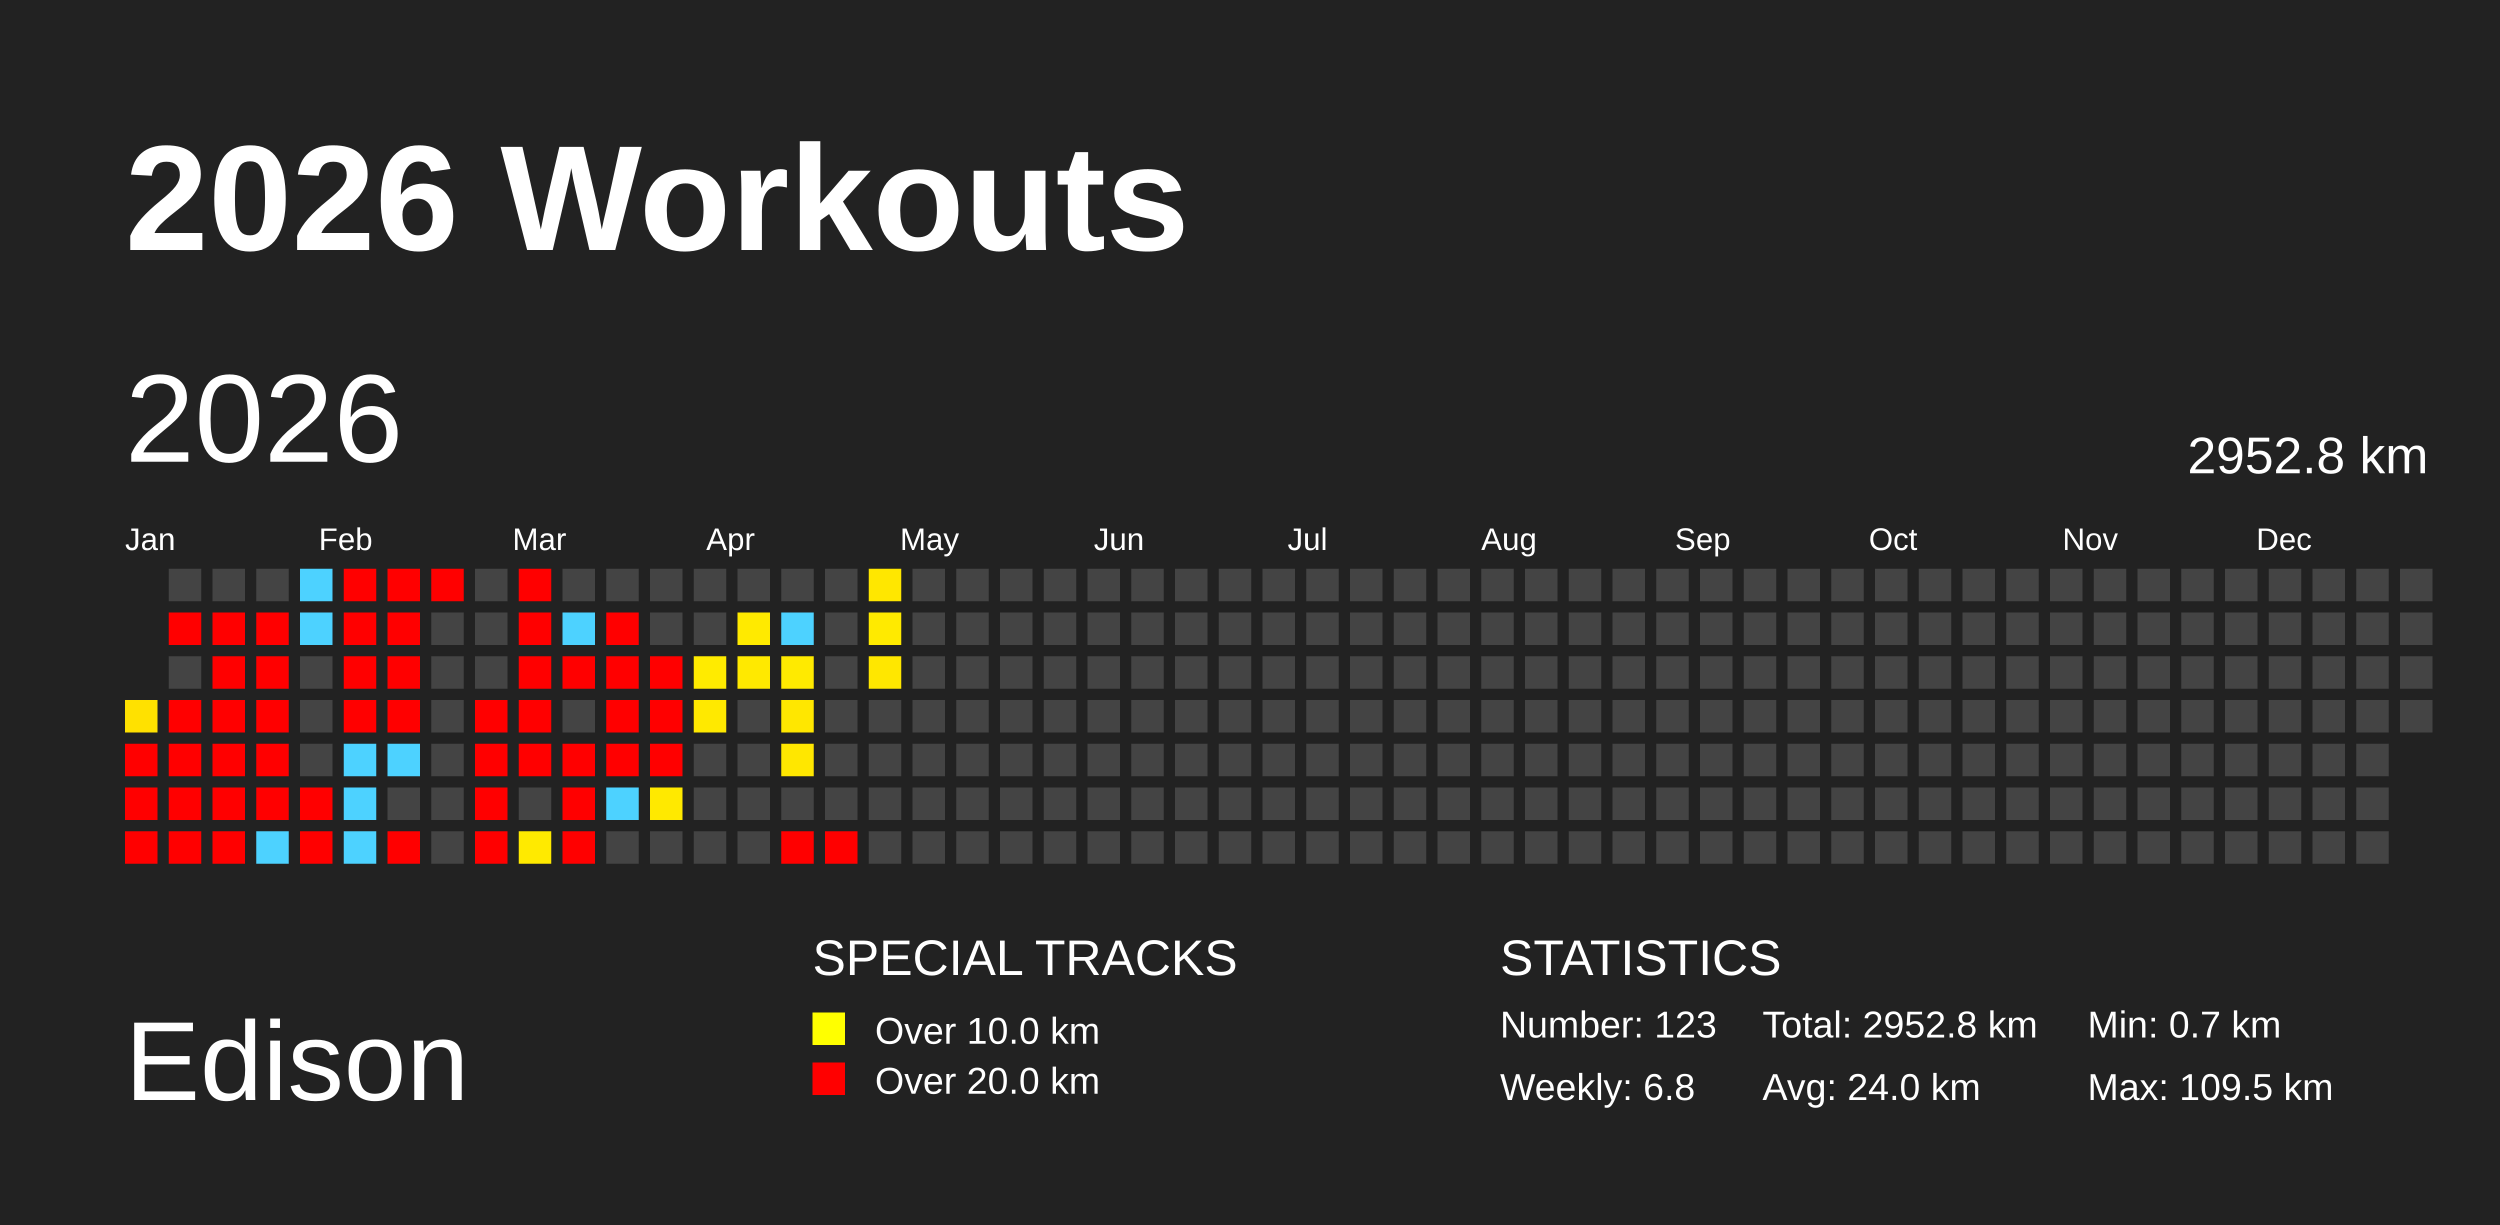
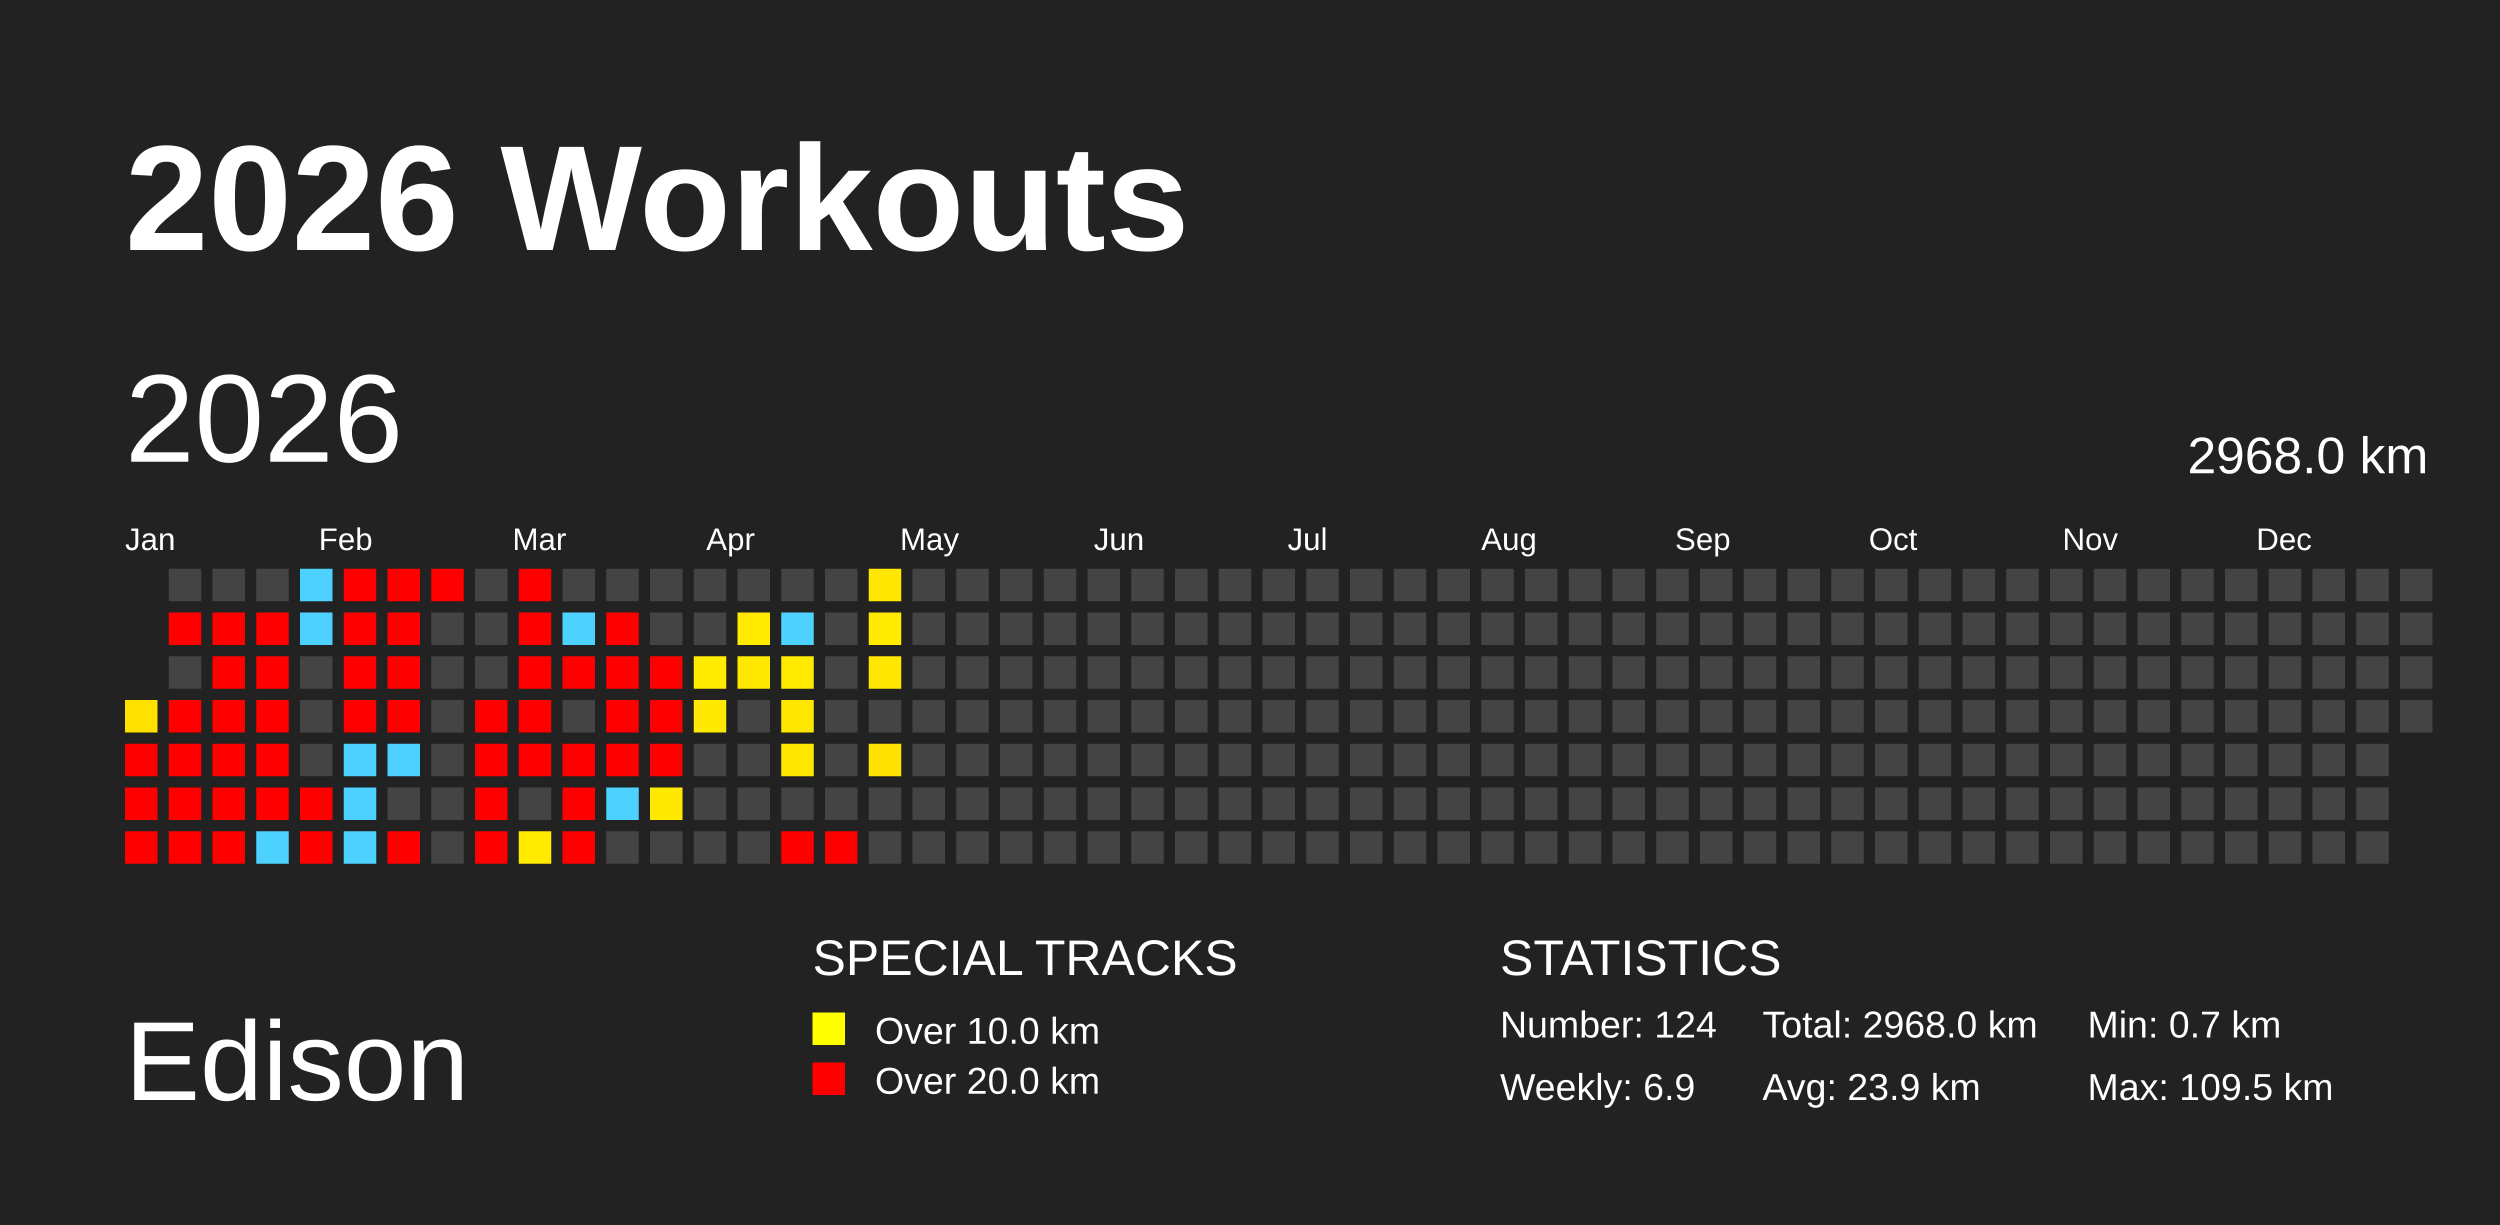
<svg xmlns="http://www.w3.org/2000/svg" baseProfile="full" height="98mm" version="1.1" viewBox="0,0,200,98" width="200mm">
  <defs />
  <rect fill="#222222" height="98" width="200" x="0" y="0" />
  <text fill="#FFFFFF" style="font-size:12px; font-family:Arial; font-weight:bold;" x="10" y="20">2026 Workouts</text>
  <text fill="#FFFFFF" style="font-size:9px; font-family:Arial" x="10" y="88">Edison</text>
  <text fill="#FFFFFF" style="font-size:4px; font-family:Arial" x="65" y="78">SPECIAL TRACKS</text>
  <rect fill="yellow" height="2.6" width="2.6" x="65" y="81" />
  <text fill="#FFFFFF" style="font-size:3px; font-family:Arial" x="70" y="83.5">Over 10.0 km</text>
  <rect fill="red" height="2.6" width="2.6" x="65" y="85" />
  <text fill="#FFFFFF" style="font-size:3px; font-family:Arial" x="70" y="87.5">Over 20.0 km</text>
  <text fill="#FFFFFF" style="font-size:4px; font-family:Arial" x="120" y="78">STATISTICS</text>
-   <text fill="#FFFFFF" style="font-size:3px; font-family:Arial" x="120" y="83">Number: 123</text>
-   <text fill="#FFFFFF" style="font-size:3px; font-family:Arial" x="120" y="88">Weekly: 6.8</text>
-   <text fill="#FFFFFF" style="font-size:3px; font-family:Arial" x="141" y="83">Total: 2952.8 km</text>
-   <text fill="#FFFFFF" style="font-size:3px; font-family:Arial" x="141" y="88">Avg: 24.0 km</text>
+   <text fill="#FFFFFF" style="font-size:3px; font-family:Arial" x="120" y="83">Number: 124</text>
+   <text fill="#FFFFFF" style="font-size:3px; font-family:Arial" x="120" y="88">Weekly: 6.9</text>
+   <text fill="#FFFFFF" style="font-size:3px; font-family:Arial" x="141" y="83">Total: 2968.0 km</text>
+   <text fill="#FFFFFF" style="font-size:3px; font-family:Arial" x="141" y="88">Avg: 23.9 km</text>
  <text fill="#FFFFFF" style="font-size:3px; font-family:Arial" x="167" y="83">Min: 0.7 km</text>
  <text fill="#FFFFFF" style="font-size:3px; font-family:Arial" x="167" y="88">Max: 109.5 km</text>
  <text dominant-baseline="hanging" fill="#FFFFFF" style="font-size:10.0px; font-family:Arial;" x="10" y="30">2026</text>
-   <text dominant-baseline="hanging" fill="#FFFFFF" style="font-size:4.125px; font-family:Arial;" x="175" y="35">2952.8 km</text>
+   <text dominant-baseline="hanging" fill="#FFFFFF" style="font-size:4.125px; font-family:Arial;" x="175" y="35">2968.0 km</text>
  <text fill="#FFFFFF" style="font-size:2.5px; font-family:Arial" x="10.0" y="44">Jan</text>
  <text fill="#FFFFFF" style="font-size:2.5px; font-family:Arial" x="25.5" y="44">Feb</text>
  <text fill="#FFFFFF" style="font-size:2.5px; font-family:Arial" x="41.0" y="44">Mar</text>
  <text fill="#FFFFFF" style="font-size:2.5px; font-family:Arial" x="56.5" y="44">Apr</text>
  <text fill="#FFFFFF" style="font-size:2.5px; font-family:Arial" x="72.0" y="44">May</text>
  <text fill="#FFFFFF" style="font-size:2.5px; font-family:Arial" x="87.5" y="44">Jun</text>
  <text fill="#FFFFFF" style="font-size:2.5px; font-family:Arial" x="103.0" y="44">Jul</text>
  <text fill="#FFFFFF" style="font-size:2.5px; font-family:Arial" x="118.5" y="44">Aug</text>
  <text fill="#FFFFFF" style="font-size:2.5px; font-family:Arial" x="134.0" y="44">Sep</text>
  <text fill="#FFFFFF" style="font-size:2.5px; font-family:Arial" x="149.5" y="44">Oct</text>
  <text fill="#FFFFFF" style="font-size:2.5px; font-family:Arial" x="165.0" y="44">Nov</text>
  <text fill="#FFFFFF" style="font-size:2.5px; font-family:Arial" x="180.5" y="44">Dec</text>
  <rect fill="#ffe100" height="2.6" width="2.6" x="10.0" y="56.0" />
  <rect fill="red" height="2.6" width="2.6" x="10.0" y="59.5" />
  <rect fill="red" height="2.6" width="2.6" x="10.0" y="63.0" />
  <rect fill="red" height="2.6" width="2.6" x="10.0" y="66.5" />
  <rect fill="#444444" height="2.6" width="2.6" x="13.5" y="45.5" />
  <rect fill="red" height="2.6" width="2.6" x="13.5" y="49.0" />
  <rect fill="#444444" height="2.6" width="2.6" x="13.5" y="52.5" />
  <rect fill="red" height="2.6" width="2.6" x="13.5" y="56.0" />
  <rect fill="red" height="2.6" width="2.6" x="13.5" y="59.5" />
  <rect fill="red" height="2.6" width="2.6" x="13.5" y="63.0" />
  <rect fill="red" height="2.6" width="2.6" x="13.5" y="66.5" />
  <rect fill="#444444" height="2.6" width="2.6" x="17.0" y="45.5" />
  <rect fill="red" height="2.6" width="2.6" x="17.0" y="49.0" />
  <rect fill="red" height="2.6" width="2.6" x="17.0" y="52.5" />
  <rect fill="red" height="2.6" width="2.6" x="17.0" y="56.0" />
  <rect fill="red" height="2.6" width="2.6" x="17.0" y="59.5" />
  <rect fill="red" height="2.6" width="2.6" x="17.0" y="63.0" />
  <rect fill="red" height="2.6" width="2.6" x="17.0" y="66.5" />
  <rect fill="#444444" height="2.6" width="2.6" x="20.5" y="45.5" />
  <rect fill="red" height="2.6" width="2.6" x="20.5" y="49.0" />
  <rect fill="red" height="2.6" width="2.6" x="20.5" y="52.5" />
  <rect fill="red" height="2.6" width="2.6" x="20.5" y="56.0" />
  <rect fill="red" height="2.6" width="2.6" x="20.5" y="59.5" />
  <rect fill="red" height="2.6" width="2.6" x="20.5" y="63.0" />
  <rect fill="#4dd2ff" height="2.6" width="2.6" x="20.5" y="66.5" />
  <rect fill="#4dd2ff" height="2.6" width="2.6" x="24.0" y="45.5" />
  <rect fill="#4dd2ff" height="2.6" width="2.6" x="24.0" y="49.0" />
  <rect fill="#444444" height="2.6" width="2.6" x="24.0" y="52.5" />
  <rect fill="#444444" height="2.6" width="2.6" x="24.0" y="56.0" />
  <rect fill="#444444" height="2.6" width="2.6" x="24.0" y="59.5" />
  <rect fill="red" height="2.6" width="2.6" x="24.0" y="63.0" />
  <rect fill="red" height="2.6" width="2.6" x="24.0" y="66.5" />
  <rect fill="red" height="2.6" width="2.6" x="27.5" y="45.5" />
  <rect fill="red" height="2.6" width="2.6" x="27.5" y="49.0" />
  <rect fill="red" height="2.6" width="2.6" x="27.5" y="52.5" />
  <rect fill="red" height="2.6" width="2.6" x="27.5" y="56.0" />
  <rect fill="#4dd2ff" height="2.6" width="2.6" x="27.5" y="59.5" />
  <rect fill="#4dd2ff" height="2.6" width="2.6" x="27.5" y="63.0" />
  <rect fill="#4dd2ff" height="2.6" width="2.6" x="27.5" y="66.5" />
  <rect fill="red" height="2.6" width="2.6" x="31.0" y="45.5" />
  <rect fill="red" height="2.6" width="2.6" x="31.0" y="49.0" />
  <rect fill="red" height="2.6" width="2.6" x="31.0" y="52.5" />
  <rect fill="red" height="2.6" width="2.6" x="31.0" y="56.0" />
  <rect fill="#4dd2ff" height="2.6" width="2.6" x="31.0" y="59.5" />
  <rect fill="#444444" height="2.6" width="2.6" x="31.0" y="63.0" />
  <rect fill="red" height="2.6" width="2.6" x="31.0" y="66.5" />
  <rect fill="red" height="2.6" width="2.6" x="34.5" y="45.5" />
  <rect fill="#444444" height="2.6" width="2.6" x="34.5" y="49.0" />
  <rect fill="#444444" height="2.6" width="2.6" x="34.5" y="52.5" />
  <rect fill="#444444" height="2.6" width="2.6" x="34.5" y="56.0" />
  <rect fill="#444444" height="2.6" width="2.6" x="34.5" y="59.5" />
  <rect fill="#444444" height="2.6" width="2.6" x="34.5" y="63.0" />
  <rect fill="#444444" height="2.6" width="2.6" x="34.5" y="66.5" />
  <rect fill="#444444" height="2.6" width="2.6" x="38.0" y="45.5" />
  <rect fill="#444444" height="2.6" width="2.6" x="38.0" y="49.0" />
  <rect fill="#444444" height="2.6" width="2.6" x="38.0" y="52.5" />
  <rect fill="red" height="2.6" width="2.6" x="38.0" y="56.0" />
  <rect fill="red" height="2.6" width="2.6" x="38.0" y="59.5" />
  <rect fill="red" height="2.6" width="2.6" x="38.0" y="63.0" />
  <rect fill="red" height="2.6" width="2.6" x="38.0" y="66.5" />
  <rect fill="red" height="2.6" width="2.6" x="41.5" y="45.5" />
  <rect fill="red" height="2.6" width="2.6" x="41.5" y="49.0" />
  <rect fill="red" height="2.6" width="2.6" x="41.5" y="52.5" />
  <rect fill="red" height="2.6" width="2.6" x="41.5" y="56.0" />
  <rect fill="red" height="2.6" width="2.6" x="41.5" y="59.5" />
  <rect fill="#444444" height="2.6" width="2.6" x="41.5" y="63.0" />
  <rect fill="#ffea00" height="2.6" width="2.6" x="41.5" y="66.5" />
  <rect fill="#444444" height="2.6" width="2.6" x="45.0" y="45.5" />
  <rect fill="#4dd2ff" height="2.6" width="2.6" x="45.0" y="49.0" />
  <rect fill="red" height="2.6" width="2.6" x="45.0" y="52.5" />
  <rect fill="#444444" height="2.6" width="2.6" x="45.0" y="56.0" />
  <rect fill="red" height="2.6" width="2.6" x="45.0" y="59.5" />
  <rect fill="red" height="2.6" width="2.6" x="45.0" y="63.0" />
  <rect fill="red" height="2.6" width="2.6" x="45.0" y="66.5" />
  <rect fill="#444444" height="2.6" width="2.6" x="48.5" y="45.5" />
  <rect fill="red" height="2.6" width="2.6" x="48.5" y="49.0" />
  <rect fill="red" height="2.6" width="2.6" x="48.5" y="52.5" />
  <rect fill="red" height="2.6" width="2.6" x="48.5" y="56.0" />
  <rect fill="red" height="2.6" width="2.6" x="48.5" y="59.5" />
  <rect fill="#4dd2ff" height="2.6" width="2.6" x="48.5" y="63.0" />
  <rect fill="#444444" height="2.6" width="2.6" x="48.5" y="66.5" />
  <rect fill="#444444" height="2.6" width="2.6" x="52.0" y="45.5" />
  <rect fill="#444444" height="2.6" width="2.6" x="52.0" y="49.0" />
  <rect fill="red" height="2.6" width="2.6" x="52.0" y="52.5" />
  <rect fill="red" height="2.6" width="2.6" x="52.0" y="56.0" />
  <rect fill="red" height="2.6" width="2.6" x="52.0" y="59.5" />
  <rect fill="#ffe900" height="2.6" width="2.6" x="52.0" y="63.0" />
  <rect fill="#444444" height="2.6" width="2.6" x="52.0" y="66.5" />
  <rect fill="#444444" height="2.6" width="2.6" x="55.5" y="45.5" />
  <rect fill="#444444" height="2.6" width="2.6" x="55.5" y="49.0" />
  <rect fill="#ffeb00" height="2.6" width="2.6" x="55.5" y="52.5" />
  <rect fill="#ffe900" height="2.6" width="2.6" x="55.5" y="56.0" />
  <rect fill="#444444" height="2.6" width="2.6" x="55.5" y="59.5" />
  <rect fill="#444444" height="2.6" width="2.6" x="55.5" y="63.0" />
  <rect fill="#444444" height="2.6" width="2.6" x="55.5" y="66.5" />
  <rect fill="#444444" height="2.6" width="2.6" x="59.0" y="45.5" />
  <rect fill="#ffea00" height="2.6" width="2.6" x="59.0" y="49.0" />
  <rect fill="#ffe900" height="2.6" width="2.6" x="59.0" y="52.5" />
  <rect fill="#444444" height="2.6" width="2.6" x="59.0" y="56.0" />
  <rect fill="#444444" height="2.6" width="2.6" x="59.0" y="59.5" />
  <rect fill="#444444" height="2.6" width="2.6" x="59.0" y="63.0" />
  <rect fill="#444444" height="2.6" width="2.6" x="59.0" y="66.5" />
  <rect fill="#444444" height="2.6" width="2.6" x="62.5" y="45.5" />
  <rect fill="#4dd2ff" height="2.6" width="2.6" x="62.5" y="49.0" />
  <rect fill="#ffea00" height="2.6" width="2.6" x="62.5" y="52.5" />
  <rect fill="#ffe700" height="2.6" width="2.6" x="62.5" y="56.0" />
  <rect fill="#ffe700" height="2.6" width="2.6" x="62.5" y="59.5" />
  <rect fill="#444444" height="2.6" width="2.6" x="62.5" y="63.0" />
  <rect fill="red" height="2.6" width="2.6" x="62.5" y="66.5" />
  <rect fill="#444444" height="2.6" width="2.6" x="66.0" y="45.5" />
  <rect fill="#444444" height="2.6" width="2.6" x="66.0" y="49.0" />
  <rect fill="#444444" height="2.6" width="2.6" x="66.0" y="52.5" />
  <rect fill="#444444" height="2.6" width="2.6" x="66.0" y="56.0" />
  <rect fill="#444444" height="2.6" width="2.6" x="66.0" y="59.5" />
  <rect fill="#444444" height="2.6" width="2.6" x="66.0" y="63.0" />
  <rect fill="red" height="2.6" width="2.6" x="66.0" y="66.5" />
  <rect fill="#ffe700" height="2.6" width="2.6" x="69.5" y="45.5" />
  <rect fill="#ffea00" height="2.6" width="2.6" x="69.5" y="49.0" />
  <rect fill="#ffe700" height="2.6" width="2.6" x="69.5" y="52.5" />
  <rect fill="#444444" height="2.6" width="2.6" x="69.5" y="56.0" />
-   <rect fill="#444444" height="2.6" width="2.6" x="69.5" y="59.5" />
+   <rect fill="#ffe100" height="2.6" width="2.6" x="69.5" y="59.5" />
  <rect fill="#444444" height="2.6" width="2.6" x="69.5" y="63.0" />
  <rect fill="#444444" height="2.6" width="2.6" x="69.5" y="66.5" />
  <rect fill="#444444" height="2.6" width="2.6" x="73.0" y="45.5" />
  <rect fill="#444444" height="2.6" width="2.6" x="73.0" y="49.0" />
  <rect fill="#444444" height="2.6" width="2.6" x="73.0" y="52.5" />
  <rect fill="#444444" height="2.6" width="2.6" x="73.0" y="56.0" />
  <rect fill="#444444" height="2.6" width="2.6" x="73.0" y="59.5" />
  <rect fill="#444444" height="2.6" width="2.6" x="73.0" y="63.0" />
  <rect fill="#444444" height="2.6" width="2.6" x="73.0" y="66.5" />
  <rect fill="#444444" height="2.6" width="2.6" x="76.5" y="45.5" />
  <rect fill="#444444" height="2.6" width="2.6" x="76.5" y="49.0" />
  <rect fill="#444444" height="2.6" width="2.6" x="76.5" y="52.5" />
  <rect fill="#444444" height="2.6" width="2.6" x="76.5" y="56.0" />
  <rect fill="#444444" height="2.6" width="2.6" x="76.5" y="59.5" />
  <rect fill="#444444" height="2.6" width="2.6" x="76.5" y="63.0" />
  <rect fill="#444444" height="2.6" width="2.6" x="76.5" y="66.5" />
  <rect fill="#444444" height="2.6" width="2.6" x="80.0" y="45.5" />
  <rect fill="#444444" height="2.6" width="2.6" x="80.0" y="49.0" />
  <rect fill="#444444" height="2.6" width="2.6" x="80.0" y="52.5" />
  <rect fill="#444444" height="2.6" width="2.6" x="80.0" y="56.0" />
  <rect fill="#444444" height="2.6" width="2.6" x="80.0" y="59.5" />
  <rect fill="#444444" height="2.6" width="2.6" x="80.0" y="63.0" />
  <rect fill="#444444" height="2.6" width="2.6" x="80.0" y="66.5" />
  <rect fill="#444444" height="2.6" width="2.6" x="83.5" y="45.5" />
  <rect fill="#444444" height="2.6" width="2.6" x="83.5" y="49.0" />
  <rect fill="#444444" height="2.6" width="2.6" x="83.5" y="52.5" />
  <rect fill="#444444" height="2.6" width="2.6" x="83.5" y="56.0" />
  <rect fill="#444444" height="2.6" width="2.6" x="83.5" y="59.5" />
  <rect fill="#444444" height="2.6" width="2.6" x="83.5" y="63.0" />
  <rect fill="#444444" height="2.6" width="2.6" x="83.5" y="66.5" />
  <rect fill="#444444" height="2.6" width="2.6" x="87.0" y="45.5" />
  <rect fill="#444444" height="2.6" width="2.6" x="87.0" y="49.0" />
  <rect fill="#444444" height="2.6" width="2.6" x="87.0" y="52.5" />
  <rect fill="#444444" height="2.6" width="2.6" x="87.0" y="56.0" />
  <rect fill="#444444" height="2.6" width="2.6" x="87.0" y="59.5" />
  <rect fill="#444444" height="2.6" width="2.6" x="87.0" y="63.0" />
  <rect fill="#444444" height="2.6" width="2.6" x="87.0" y="66.5" />
  <rect fill="#444444" height="2.6" width="2.6" x="90.5" y="45.5" />
  <rect fill="#444444" height="2.6" width="2.6" x="90.5" y="49.0" />
  <rect fill="#444444" height="2.6" width="2.6" x="90.5" y="52.5" />
  <rect fill="#444444" height="2.6" width="2.6" x="90.5" y="56.0" />
  <rect fill="#444444" height="2.6" width="2.6" x="90.5" y="59.5" />
  <rect fill="#444444" height="2.6" width="2.6" x="90.5" y="63.0" />
  <rect fill="#444444" height="2.6" width="2.6" x="90.5" y="66.5" />
  <rect fill="#444444" height="2.6" width="2.6" x="94.0" y="45.5" />
  <rect fill="#444444" height="2.6" width="2.6" x="94.0" y="49.0" />
  <rect fill="#444444" height="2.6" width="2.6" x="94.0" y="52.5" />
  <rect fill="#444444" height="2.6" width="2.6" x="94.0" y="56.0" />
  <rect fill="#444444" height="2.6" width="2.6" x="94.0" y="59.5" />
  <rect fill="#444444" height="2.6" width="2.6" x="94.0" y="63.0" />
  <rect fill="#444444" height="2.6" width="2.6" x="94.0" y="66.5" />
  <rect fill="#444444" height="2.6" width="2.6" x="97.5" y="45.5" />
  <rect fill="#444444" height="2.6" width="2.6" x="97.5" y="49.0" />
  <rect fill="#444444" height="2.6" width="2.6" x="97.5" y="52.5" />
  <rect fill="#444444" height="2.6" width="2.6" x="97.5" y="56.0" />
  <rect fill="#444444" height="2.6" width="2.6" x="97.5" y="59.5" />
  <rect fill="#444444" height="2.6" width="2.6" x="97.5" y="63.0" />
  <rect fill="#444444" height="2.6" width="2.6" x="97.5" y="66.5" />
  <rect fill="#444444" height="2.6" width="2.6" x="101.0" y="45.5" />
  <rect fill="#444444" height="2.6" width="2.6" x="101.0" y="49.0" />
  <rect fill="#444444" height="2.6" width="2.6" x="101.0" y="52.5" />
  <rect fill="#444444" height="2.6" width="2.6" x="101.0" y="56.0" />
  <rect fill="#444444" height="2.6" width="2.6" x="101.0" y="59.5" />
  <rect fill="#444444" height="2.6" width="2.6" x="101.0" y="63.0" />
  <rect fill="#444444" height="2.6" width="2.6" x="101.0" y="66.5" />
  <rect fill="#444444" height="2.6" width="2.6" x="104.5" y="45.5" />
  <rect fill="#444444" height="2.6" width="2.6" x="104.5" y="49.0" />
  <rect fill="#444444" height="2.6" width="2.6" x="104.5" y="52.5" />
  <rect fill="#444444" height="2.6" width="2.6" x="104.5" y="56.0" />
  <rect fill="#444444" height="2.6" width="2.6" x="104.5" y="59.5" />
  <rect fill="#444444" height="2.6" width="2.6" x="104.5" y="63.0" />
  <rect fill="#444444" height="2.6" width="2.6" x="104.5" y="66.5" />
  <rect fill="#444444" height="2.6" width="2.6" x="108.0" y="45.5" />
  <rect fill="#444444" height="2.6" width="2.6" x="108.0" y="49.0" />
  <rect fill="#444444" height="2.6" width="2.6" x="108.0" y="52.5" />
  <rect fill="#444444" height="2.6" width="2.6" x="108.0" y="56.0" />
  <rect fill="#444444" height="2.6" width="2.6" x="108.0" y="59.5" />
  <rect fill="#444444" height="2.6" width="2.6" x="108.0" y="63.0" />
  <rect fill="#444444" height="2.6" width="2.6" x="108.0" y="66.5" />
  <rect fill="#444444" height="2.6" width="2.6" x="111.5" y="45.5" />
  <rect fill="#444444" height="2.6" width="2.6" x="111.5" y="49.0" />
  <rect fill="#444444" height="2.6" width="2.6" x="111.5" y="52.5" />
  <rect fill="#444444" height="2.6" width="2.6" x="111.5" y="56.0" />
  <rect fill="#444444" height="2.6" width="2.6" x="111.5" y="59.5" />
  <rect fill="#444444" height="2.6" width="2.6" x="111.5" y="63.0" />
  <rect fill="#444444" height="2.6" width="2.6" x="111.5" y="66.5" />
  <rect fill="#444444" height="2.6" width="2.6" x="115.0" y="45.5" />
  <rect fill="#444444" height="2.6" width="2.6" x="115.0" y="49.0" />
  <rect fill="#444444" height="2.6" width="2.6" x="115.0" y="52.5" />
  <rect fill="#444444" height="2.6" width="2.6" x="115.0" y="56.0" />
  <rect fill="#444444" height="2.6" width="2.6" x="115.0" y="59.5" />
  <rect fill="#444444" height="2.6" width="2.6" x="115.0" y="63.0" />
  <rect fill="#444444" height="2.6" width="2.6" x="115.0" y="66.5" />
  <rect fill="#444444" height="2.6" width="2.6" x="118.5" y="45.5" />
  <rect fill="#444444" height="2.6" width="2.6" x="118.5" y="49.0" />
  <rect fill="#444444" height="2.6" width="2.6" x="118.5" y="52.5" />
  <rect fill="#444444" height="2.6" width="2.6" x="118.5" y="56.0" />
  <rect fill="#444444" height="2.6" width="2.6" x="118.5" y="59.5" />
  <rect fill="#444444" height="2.6" width="2.6" x="118.5" y="63.0" />
  <rect fill="#444444" height="2.6" width="2.6" x="118.5" y="66.5" />
  <rect fill="#444444" height="2.6" width="2.6" x="122.0" y="45.5" />
  <rect fill="#444444" height="2.6" width="2.6" x="122.0" y="49.0" />
  <rect fill="#444444" height="2.6" width="2.6" x="122.0" y="52.5" />
  <rect fill="#444444" height="2.6" width="2.6" x="122.0" y="56.0" />
  <rect fill="#444444" height="2.6" width="2.6" x="122.0" y="59.5" />
  <rect fill="#444444" height="2.6" width="2.6" x="122.0" y="63.0" />
  <rect fill="#444444" height="2.6" width="2.6" x="122.0" y="66.5" />
  <rect fill="#444444" height="2.6" width="2.6" x="125.5" y="45.5" />
  <rect fill="#444444" height="2.6" width="2.6" x="125.5" y="49.0" />
  <rect fill="#444444" height="2.6" width="2.6" x="125.5" y="52.5" />
  <rect fill="#444444" height="2.6" width="2.6" x="125.5" y="56.0" />
  <rect fill="#444444" height="2.6" width="2.6" x="125.5" y="59.5" />
  <rect fill="#444444" height="2.6" width="2.6" x="125.5" y="63.0" />
  <rect fill="#444444" height="2.6" width="2.6" x="125.5" y="66.5" />
  <rect fill="#444444" height="2.6" width="2.6" x="129.0" y="45.5" />
  <rect fill="#444444" height="2.6" width="2.6" x="129.0" y="49.0" />
  <rect fill="#444444" height="2.6" width="2.6" x="129.0" y="52.5" />
  <rect fill="#444444" height="2.6" width="2.6" x="129.0" y="56.0" />
  <rect fill="#444444" height="2.6" width="2.6" x="129.0" y="59.5" />
  <rect fill="#444444" height="2.6" width="2.6" x="129.0" y="63.0" />
  <rect fill="#444444" height="2.6" width="2.6" x="129.0" y="66.5" />
  <rect fill="#444444" height="2.6" width="2.6" x="132.5" y="45.5" />
  <rect fill="#444444" height="2.6" width="2.6" x="132.5" y="49.0" />
  <rect fill="#444444" height="2.6" width="2.6" x="132.5" y="52.5" />
  <rect fill="#444444" height="2.6" width="2.6" x="132.5" y="56.0" />
  <rect fill="#444444" height="2.6" width="2.6" x="132.5" y="59.5" />
  <rect fill="#444444" height="2.6" width="2.6" x="132.5" y="63.0" />
  <rect fill="#444444" height="2.6" width="2.6" x="132.5" y="66.5" />
  <rect fill="#444444" height="2.6" width="2.6" x="136.0" y="45.5" />
  <rect fill="#444444" height="2.6" width="2.6" x="136.0" y="49.0" />
  <rect fill="#444444" height="2.6" width="2.6" x="136.0" y="52.5" />
  <rect fill="#444444" height="2.6" width="2.6" x="136.0" y="56.0" />
  <rect fill="#444444" height="2.6" width="2.6" x="136.0" y="59.5" />
  <rect fill="#444444" height="2.6" width="2.6" x="136.0" y="63.0" />
  <rect fill="#444444" height="2.6" width="2.6" x="136.0" y="66.5" />
  <rect fill="#444444" height="2.6" width="2.6" x="139.5" y="45.5" />
  <rect fill="#444444" height="2.6" width="2.6" x="139.5" y="49.0" />
  <rect fill="#444444" height="2.6" width="2.6" x="139.5" y="52.5" />
  <rect fill="#444444" height="2.6" width="2.6" x="139.5" y="56.0" />
  <rect fill="#444444" height="2.6" width="2.6" x="139.5" y="59.5" />
  <rect fill="#444444" height="2.6" width="2.6" x="139.5" y="63.0" />
  <rect fill="#444444" height="2.6" width="2.6" x="139.5" y="66.5" />
  <rect fill="#444444" height="2.6" width="2.6" x="143.0" y="45.5" />
  <rect fill="#444444" height="2.6" width="2.6" x="143.0" y="49.0" />
  <rect fill="#444444" height="2.6" width="2.6" x="143.0" y="52.5" />
  <rect fill="#444444" height="2.6" width="2.6" x="143.0" y="56.0" />
  <rect fill="#444444" height="2.6" width="2.6" x="143.0" y="59.5" />
  <rect fill="#444444" height="2.6" width="2.6" x="143.0" y="63.0" />
  <rect fill="#444444" height="2.6" width="2.6" x="143.0" y="66.5" />
  <rect fill="#444444" height="2.6" width="2.6" x="146.5" y="45.5" />
  <rect fill="#444444" height="2.6" width="2.6" x="146.5" y="49.0" />
  <rect fill="#444444" height="2.6" width="2.6" x="146.5" y="52.5" />
  <rect fill="#444444" height="2.6" width="2.6" x="146.5" y="56.0" />
  <rect fill="#444444" height="2.6" width="2.6" x="146.5" y="59.5" />
  <rect fill="#444444" height="2.6" width="2.6" x="146.5" y="63.0" />
  <rect fill="#444444" height="2.6" width="2.6" x="146.5" y="66.5" />
  <rect fill="#444444" height="2.6" width="2.6" x="150.0" y="45.5" />
  <rect fill="#444444" height="2.6" width="2.6" x="150.0" y="49.0" />
  <rect fill="#444444" height="2.6" width="2.6" x="150.0" y="52.5" />
  <rect fill="#444444" height="2.6" width="2.6" x="150.0" y="56.0" />
  <rect fill="#444444" height="2.6" width="2.6" x="150.0" y="59.5" />
  <rect fill="#444444" height="2.6" width="2.6" x="150.0" y="63.0" />
  <rect fill="#444444" height="2.6" width="2.6" x="150.0" y="66.5" />
  <rect fill="#444444" height="2.6" width="2.6" x="153.5" y="45.5" />
  <rect fill="#444444" height="2.6" width="2.6" x="153.5" y="49.0" />
  <rect fill="#444444" height="2.6" width="2.6" x="153.5" y="52.5" />
  <rect fill="#444444" height="2.6" width="2.6" x="153.5" y="56.0" />
  <rect fill="#444444" height="2.6" width="2.6" x="153.5" y="59.5" />
  <rect fill="#444444" height="2.6" width="2.6" x="153.5" y="63.0" />
  <rect fill="#444444" height="2.6" width="2.6" x="153.5" y="66.5" />
  <rect fill="#444444" height="2.6" width="2.6" x="157.0" y="45.5" />
  <rect fill="#444444" height="2.6" width="2.6" x="157.0" y="49.0" />
  <rect fill="#444444" height="2.6" width="2.6" x="157.0" y="52.5" />
  <rect fill="#444444" height="2.6" width="2.6" x="157.0" y="56.0" />
  <rect fill="#444444" height="2.6" width="2.6" x="157.0" y="59.5" />
  <rect fill="#444444" height="2.6" width="2.6" x="157.0" y="63.0" />
  <rect fill="#444444" height="2.6" width="2.6" x="157.0" y="66.5" />
  <rect fill="#444444" height="2.6" width="2.6" x="160.5" y="45.5" />
  <rect fill="#444444" height="2.6" width="2.6" x="160.5" y="49.0" />
  <rect fill="#444444" height="2.6" width="2.6" x="160.5" y="52.5" />
  <rect fill="#444444" height="2.6" width="2.6" x="160.5" y="56.0" />
  <rect fill="#444444" height="2.6" width="2.6" x="160.5" y="59.5" />
  <rect fill="#444444" height="2.6" width="2.6" x="160.5" y="63.0" />
  <rect fill="#444444" height="2.6" width="2.6" x="160.5" y="66.5" />
  <rect fill="#444444" height="2.6" width="2.6" x="164.0" y="45.5" />
  <rect fill="#444444" height="2.6" width="2.6" x="164.0" y="49.0" />
  <rect fill="#444444" height="2.6" width="2.6" x="164.0" y="52.5" />
  <rect fill="#444444" height="2.6" width="2.6" x="164.0" y="56.0" />
  <rect fill="#444444" height="2.6" width="2.6" x="164.0" y="59.5" />
  <rect fill="#444444" height="2.6" width="2.6" x="164.0" y="63.0" />
  <rect fill="#444444" height="2.6" width="2.6" x="164.0" y="66.5" />
  <rect fill="#444444" height="2.6" width="2.6" x="167.5" y="45.5" />
  <rect fill="#444444" height="2.6" width="2.6" x="167.5" y="49.0" />
  <rect fill="#444444" height="2.6" width="2.6" x="167.5" y="52.5" />
  <rect fill="#444444" height="2.6" width="2.6" x="167.5" y="56.0" />
  <rect fill="#444444" height="2.6" width="2.6" x="167.5" y="59.5" />
  <rect fill="#444444" height="2.6" width="2.6" x="167.5" y="63.0" />
  <rect fill="#444444" height="2.6" width="2.6" x="167.5" y="66.5" />
  <rect fill="#444444" height="2.6" width="2.6" x="171.0" y="45.5" />
  <rect fill="#444444" height="2.6" width="2.6" x="171.0" y="49.0" />
  <rect fill="#444444" height="2.6" width="2.6" x="171.0" y="52.5" />
  <rect fill="#444444" height="2.6" width="2.6" x="171.0" y="56.0" />
  <rect fill="#444444" height="2.6" width="2.6" x="171.0" y="59.5" />
  <rect fill="#444444" height="2.6" width="2.6" x="171.0" y="63.0" />
  <rect fill="#444444" height="2.6" width="2.6" x="171.0" y="66.5" />
  <rect fill="#444444" height="2.6" width="2.6" x="174.5" y="45.5" />
  <rect fill="#444444" height="2.6" width="2.6" x="174.5" y="49.0" />
  <rect fill="#444444" height="2.6" width="2.6" x="174.5" y="52.5" />
  <rect fill="#444444" height="2.6" width="2.6" x="174.5" y="56.0" />
  <rect fill="#444444" height="2.6" width="2.6" x="174.5" y="59.5" />
  <rect fill="#444444" height="2.6" width="2.6" x="174.5" y="63.0" />
  <rect fill="#444444" height="2.6" width="2.6" x="174.5" y="66.5" />
  <rect fill="#444444" height="2.6" width="2.6" x="178.0" y="45.5" />
  <rect fill="#444444" height="2.6" width="2.6" x="178.0" y="49.0" />
  <rect fill="#444444" height="2.6" width="2.6" x="178.0" y="52.5" />
  <rect fill="#444444" height="2.6" width="2.6" x="178.0" y="56.0" />
  <rect fill="#444444" height="2.6" width="2.6" x="178.0" y="59.5" />
  <rect fill="#444444" height="2.6" width="2.6" x="178.0" y="63.0" />
  <rect fill="#444444" height="2.6" width="2.6" x="178.0" y="66.5" />
  <rect fill="#444444" height="2.6" width="2.6" x="181.5" y="45.5" />
  <rect fill="#444444" height="2.6" width="2.6" x="181.5" y="49.0" />
  <rect fill="#444444" height="2.6" width="2.6" x="181.5" y="52.5" />
  <rect fill="#444444" height="2.6" width="2.6" x="181.5" y="56.0" />
  <rect fill="#444444" height="2.6" width="2.6" x="181.5" y="59.5" />
  <rect fill="#444444" height="2.6" width="2.6" x="181.5" y="63.0" />
  <rect fill="#444444" height="2.6" width="2.6" x="181.5" y="66.5" />
  <rect fill="#444444" height="2.6" width="2.6" x="185.0" y="45.5" />
  <rect fill="#444444" height="2.6" width="2.6" x="185.0" y="49.0" />
  <rect fill="#444444" height="2.6" width="2.6" x="185.0" y="52.5" />
  <rect fill="#444444" height="2.6" width="2.6" x="185.0" y="56.0" />
  <rect fill="#444444" height="2.6" width="2.6" x="185.0" y="59.5" />
  <rect fill="#444444" height="2.6" width="2.6" x="185.0" y="63.0" />
  <rect fill="#444444" height="2.6" width="2.6" x="185.0" y="66.5" />
  <rect fill="#444444" height="2.6" width="2.6" x="188.5" y="45.5" />
  <rect fill="#444444" height="2.6" width="2.6" x="188.5" y="49.0" />
  <rect fill="#444444" height="2.6" width="2.6" x="188.5" y="52.5" />
  <rect fill="#444444" height="2.6" width="2.6" x="188.5" y="56.0" />
  <rect fill="#444444" height="2.6" width="2.6" x="188.5" y="59.5" />
  <rect fill="#444444" height="2.6" width="2.6" x="188.5" y="63.0" />
  <rect fill="#444444" height="2.6" width="2.6" x="188.5" y="66.5" />
  <rect fill="#444444" height="2.6" width="2.6" x="192.0" y="45.5" />
  <rect fill="#444444" height="2.6" width="2.6" x="192.0" y="49.0" />
  <rect fill="#444444" height="2.6" width="2.6" x="192.0" y="52.5" />
  <rect fill="#444444" height="2.6" width="2.6" x="192.0" y="56.0" />
</svg>
